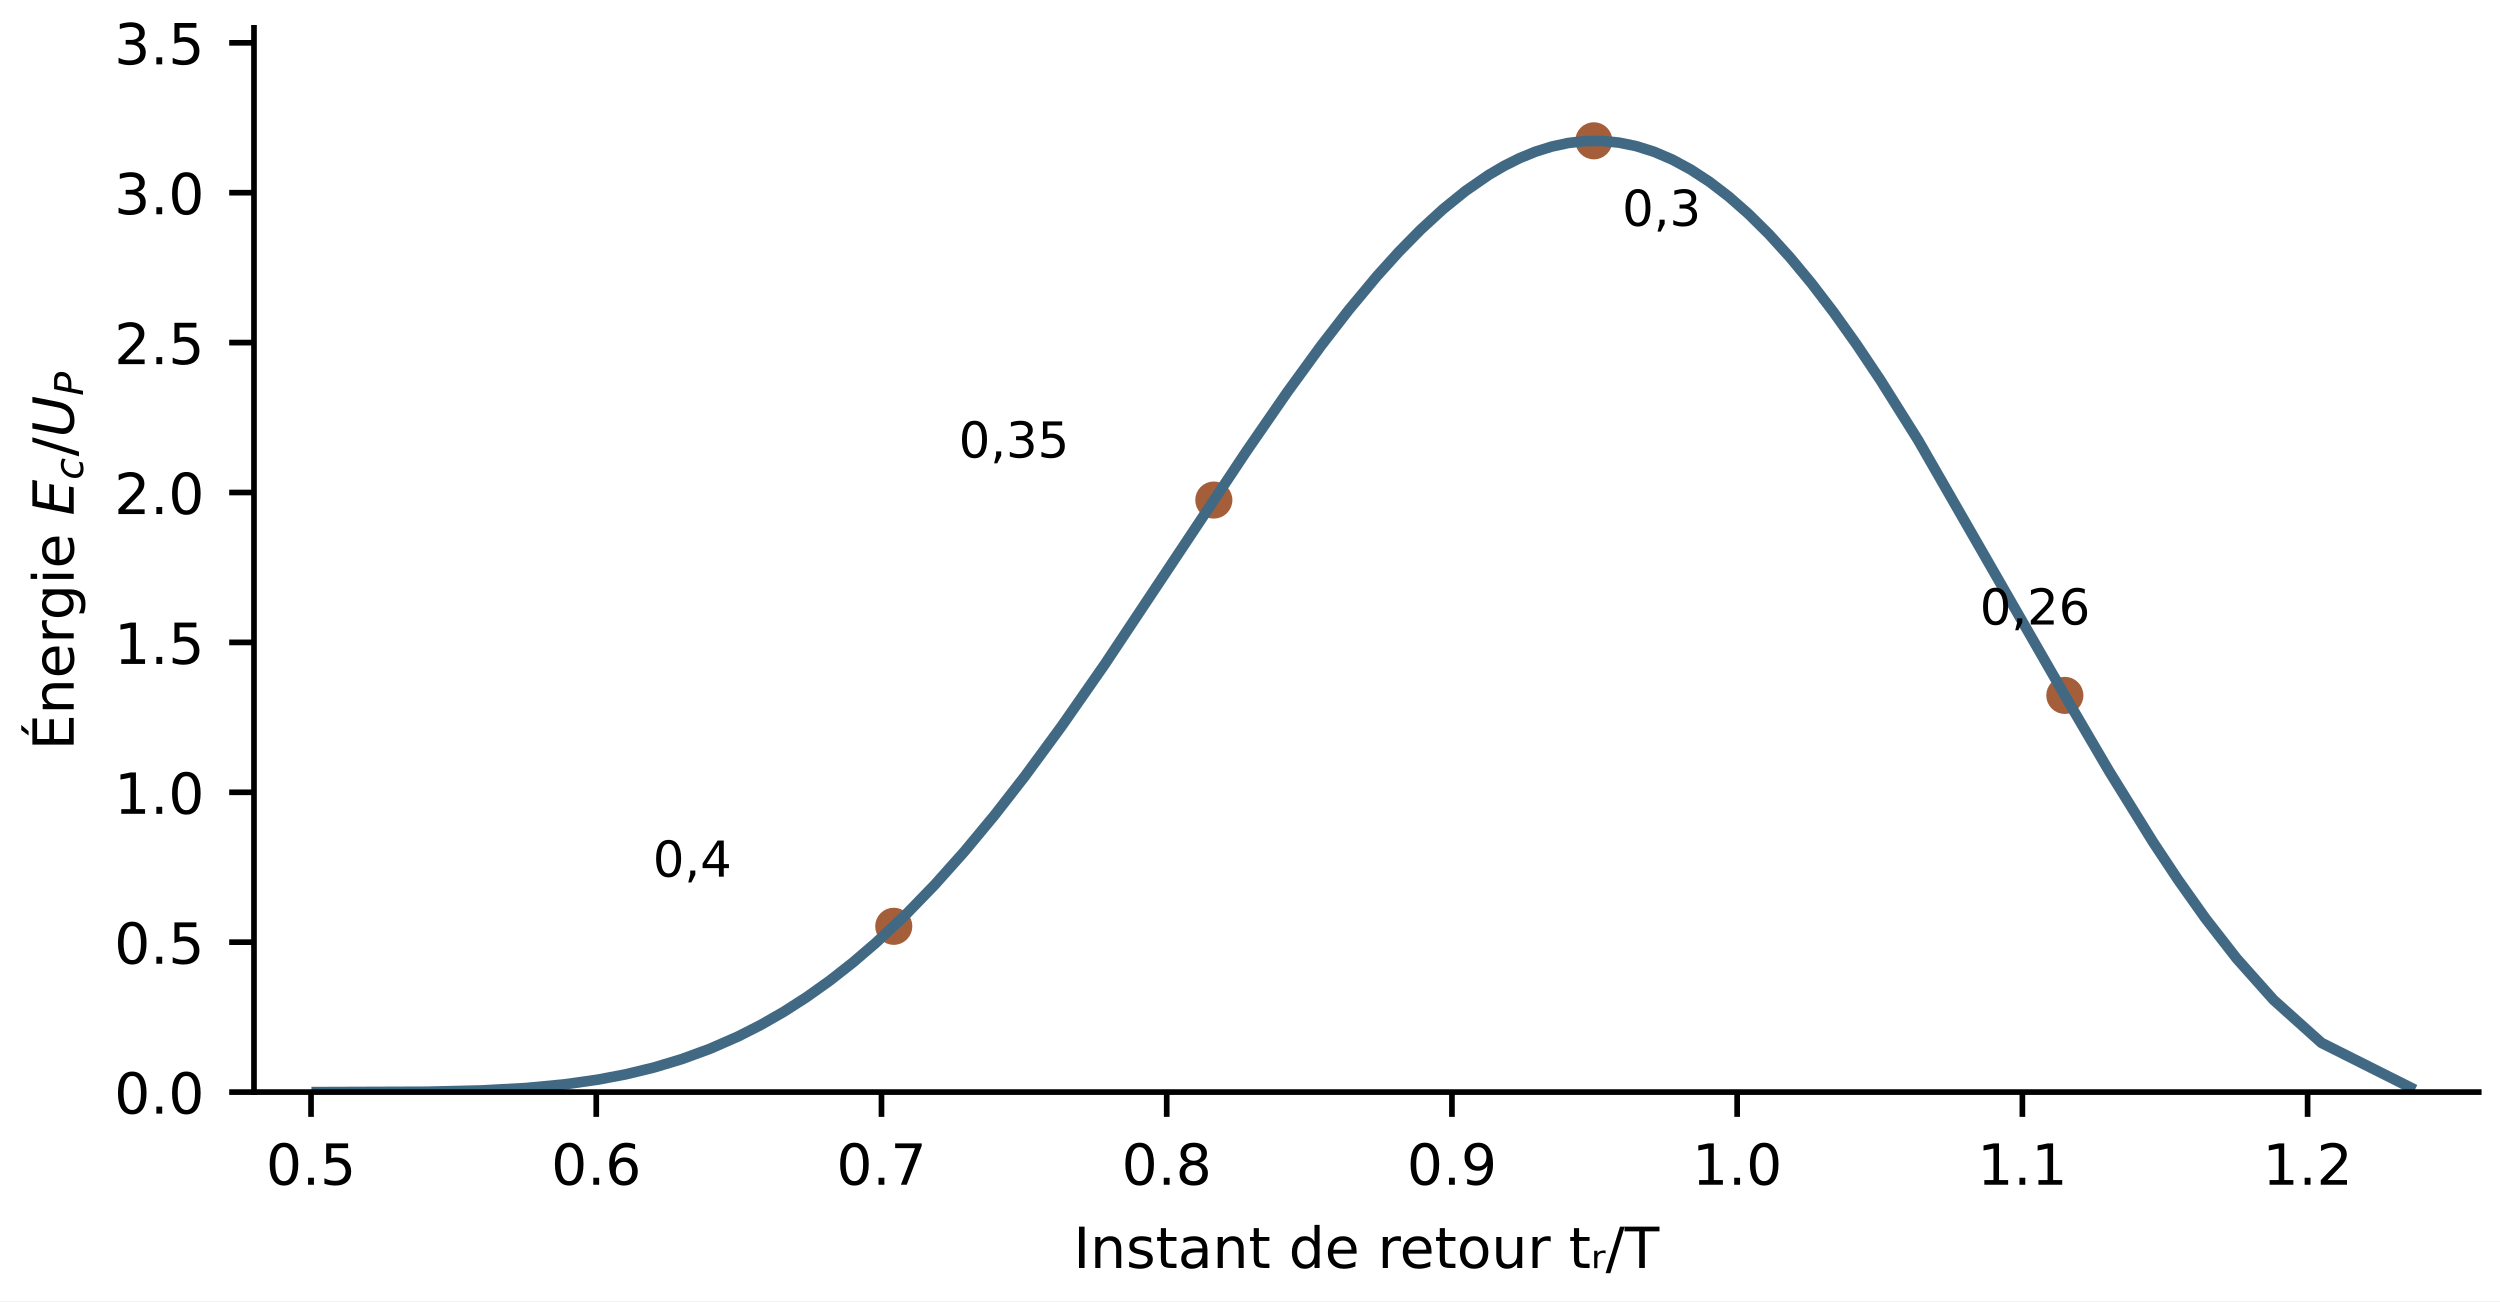
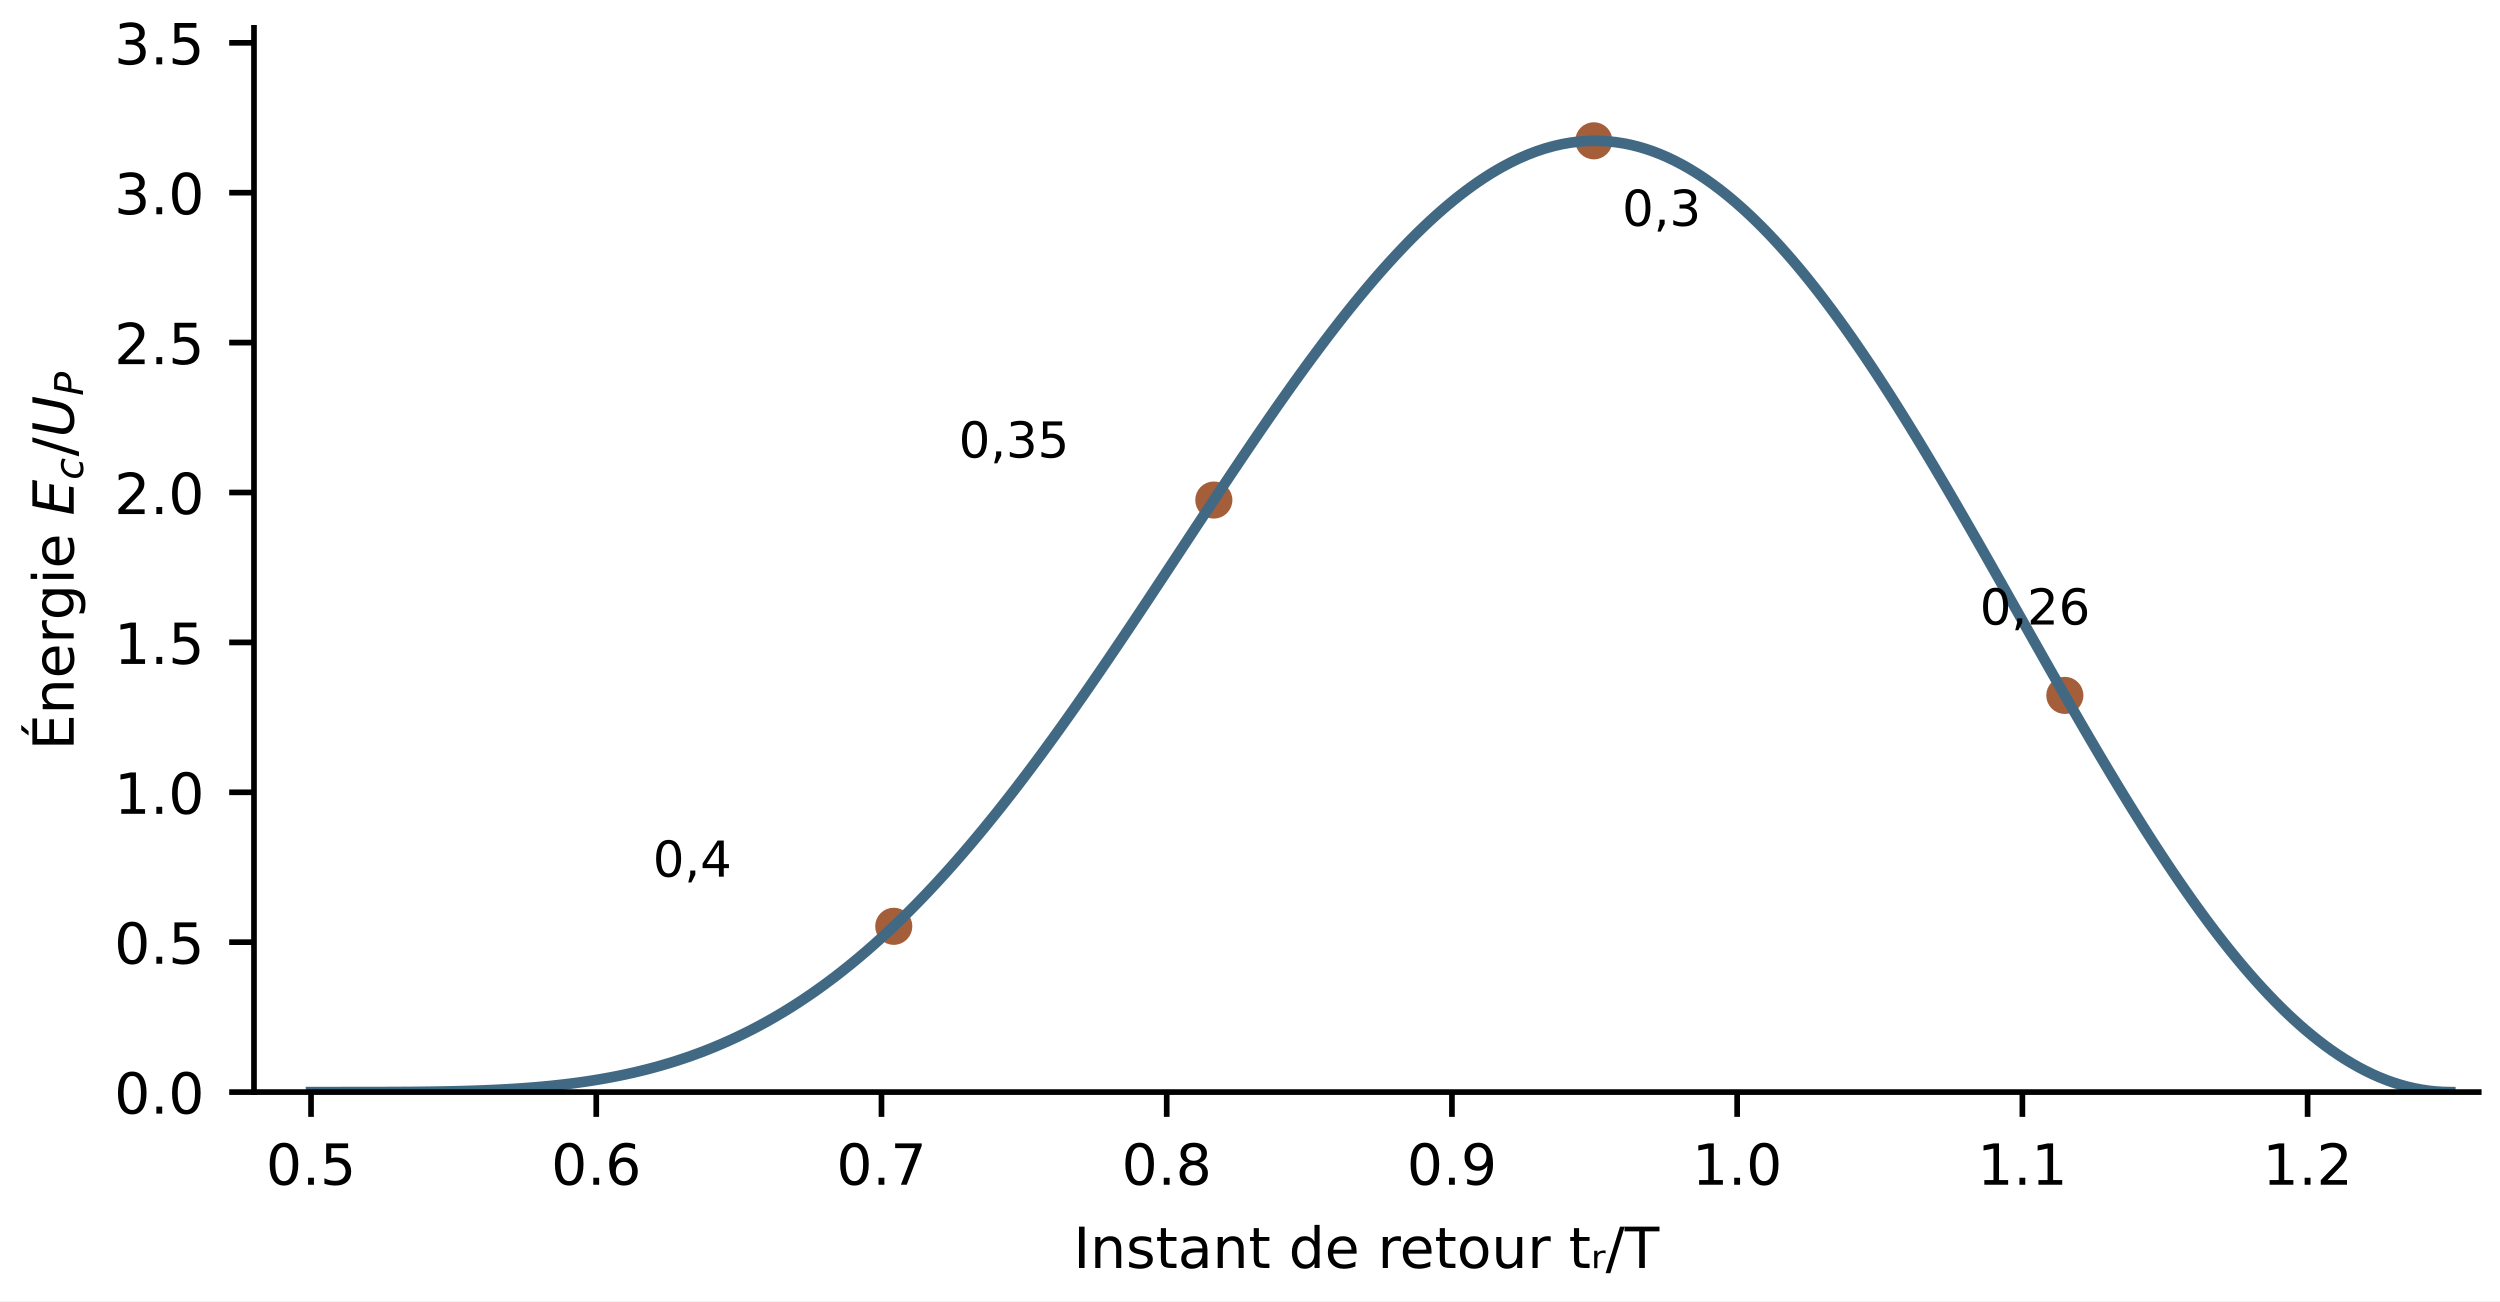
<svg xmlns="http://www.w3.org/2000/svg" xmlns:xlink="http://www.w3.org/1999/xlink" width="352.8pt" height="183.6pt" viewBox="0 0 352.8 183.6" version="1.1">
  <defs>
    <style type="text/css">*{stroke-linejoin: round; stroke-linecap: butt}</style>
  </defs>
  <g id="figure_1">
    <g id="patch_1">
      <path d="M 0 183.6 L 352.8 183.6 L 352.8 0 L 0 0 z " style="fill: #ffffff" />
    </g>
    <g id="axes_1">
      <g id="patch_2">
        <path d="M 35.843 154.115 L 349.8 154.115 L 349.8 3.926 L 35.843 3.926 z " style="fill: #ffffff" />
      </g>
      <g id="PathCollection_1">
        <defs>
          <path id="m07dd7cd107" d="M 0 2.121 C 0.563 2.121 1.102 1.898 1.5 1.5 C 1.898 1.102 2.121 0.563 2.121 0 C 2.121 -0.563 1.898 -1.102 1.5 -1.5 C 1.102 -1.898 0.563 -2.121 0 -2.121 C -0.563 -2.121 -1.102 -1.898 -1.5 -1.5 C -1.898 -1.102 -2.121 -0.563 -2.121 0 C -2.121 0.563 -1.898 1.102 -1.5 1.5 C -1.102 1.898 -0.563 2.121 0 2.121 z " style="stroke: #a45e39" />
        </defs>
        <g clip-path="url(#p1c41b0d11c)">
          <use xlink:href="#m07dd7cd107" x="291.388" y="98.134" style="fill: #a45e39; stroke: #a45e39" />
        </g>
      </g>
      <g id="PathCollection_2">
        <g clip-path="url(#p1c41b0d11c)">
          <use xlink:href="#m07dd7cd107" x="224.922" y="19.87" style="fill: #a45e39; stroke: #a45e39" />
        </g>
      </g>
      <g id="PathCollection_3">
        <g clip-path="url(#p1c41b0d11c)">
          <use xlink:href="#m07dd7cd107" x="171.295" y="70.567" style="fill: #a45e39; stroke: #a45e39" />
        </g>
      </g>
      <g id="PathCollection_4">
        <g clip-path="url(#p1c41b0d11c)">
          <use xlink:href="#m07dd7cd107" x="126.128" y="130.718" style="fill: #a45e39; stroke: #a45e39" />
        </g>
      </g>
      <g id="matplotlib.axis_1">
        <g id="xtick_1">
          <g id="line2d_1">
            <defs>
              <path id="m016dd32b47" d="M 0 0 L 0 3.5 " style="stroke: #000000; stroke-width: 0.8" />
            </defs>
            <g>
              <use xlink:href="#m016dd32b47" x="43.893" y="154.115" style="stroke: #000000; stroke-width: 0.8" />
            </g>
          </g>
          <g id="text_1">
            <g transform="translate(37.53167 167.1935) scale(0.08 -0.08)">
              <defs>
                <path id="DejaVuSans-30" d="M 2034 4250 Q 1547 4250 1301 3770 Q 1056 3291 1056 2328 Q 1056 1369 1301 889 Q 1547 409 2034 409 Q 2525 409 2770 889 Q 3016 1369 3016 2328 Q 3016 3291 2770 3770 Q 2525 4250 2034 4250 z M 2034 4750 Q 2819 4750 3233 4129 Q 3647 3509 3647 2328 Q 3647 1150 3233 529 Q 2819 -91 2034 -91 Q 1250 -91 836 529 Q 422 1150 422 2328 Q 422 3509 836 4129 Q 1250 4750 2034 4750 z " transform="scale(0.015625)" />
                <path id="DejaVuSans-2e" d="M 684 794 L 1344 794 L 1344 0 L 684 0 L 684 794 z " transform="scale(0.015625)" />
                <path id="DejaVuSans-35" d="M 691 4666 L 3169 4666 L 3169 4134 L 1269 4134 L 1269 2991 Q 1406 3038 1543 3061 Q 1681 3084 1819 3084 Q 2600 3084 3056 2656 Q 3513 2228 3513 1497 Q 3513 744 3044 326 Q 2575 -91 1722 -91 Q 1428 -91 1123 -41 Q 819 9 494 109 L 494 744 Q 775 591 1075 516 Q 1375 441 1709 441 Q 2250 441 2565 725 Q 2881 1009 2881 1497 Q 2881 1984 2565 2268 Q 2250 2553 1709 2553 Q 1456 2553 1204 2497 Q 953 2441 691 2322 L 691 4666 z " transform="scale(0.015625)" />
              </defs>
              <use xlink:href="#DejaVuSans-30" />
              <use xlink:href="#DejaVuSans-2e" transform="translate(63.62305 0)" />
              <use xlink:href="#DejaVuSans-35" transform="translate(95.41016 0)" />
            </g>
          </g>
        </g>
        <g id="xtick_2">
          <g id="line2d_2">
            <g>
              <use xlink:href="#m016dd32b47" x="84.144" y="154.115" style="stroke: #000000; stroke-width: 0.8" />
            </g>
          </g>
          <g id="text_2">
            <g transform="translate(77.78257 167.1935) scale(0.08 -0.08)">
              <defs>
                <path id="DejaVuSans-36" d="M 2113 2584 Q 1688 2584 1439 2293 Q 1191 2003 1191 1497 Q 1191 994 1439 701 Q 1688 409 2113 409 Q 2538 409 2786 701 Q 3034 994 3034 1497 Q 3034 2003 2786 2293 Q 2538 2584 2113 2584 z M 3366 4563 L 3366 3988 Q 3128 4100 2886 4159 Q 2644 4219 2406 4219 Q 1781 4219 1451 3797 Q 1122 3375 1075 2522 Q 1259 2794 1537 2939 Q 1816 3084 2150 3084 Q 2853 3084 3261 2657 Q 3669 2231 3669 1497 Q 3669 778 3244 343 Q 2819 -91 2113 -91 Q 1303 -91 875 529 Q 447 1150 447 2328 Q 447 3434 972 4092 Q 1497 4750 2381 4750 Q 2619 4750 2861 4703 Q 3103 4656 3366 4563 z " transform="scale(0.015625)" />
              </defs>
              <use xlink:href="#DejaVuSans-30" />
              <use xlink:href="#DejaVuSans-2e" transform="translate(63.62305 0)" />
              <use xlink:href="#DejaVuSans-36" transform="translate(95.41016 0)" />
            </g>
          </g>
        </g>
        <g id="xtick_3">
          <g id="line2d_3">
            <g>
              <use xlink:href="#m016dd32b47" x="124.395" y="154.115" style="stroke: #000000; stroke-width: 0.8" />
            </g>
          </g>
          <g id="text_3">
            <g transform="translate(118.0335 167.1935) scale(0.08 -0.08)">
              <defs>
                <path id="DejaVuSans-37" d="M 525 4666 L 3525 4666 L 3525 4397 L 1831 0 L 1172 0 L 2766 4134 L 525 4134 L 525 4666 z " transform="scale(0.015625)" />
              </defs>
              <use xlink:href="#DejaVuSans-30" />
              <use xlink:href="#DejaVuSans-2e" transform="translate(63.62305 0)" />
              <use xlink:href="#DejaVuSans-37" transform="translate(95.41016 0)" />
            </g>
          </g>
        </g>
        <g id="xtick_4">
          <g id="line2d_4">
            <g>
              <use xlink:href="#m016dd32b47" x="164.646" y="154.115" style="stroke: #000000; stroke-width: 0.8" />
            </g>
          </g>
          <g id="text_4">
            <g transform="translate(158.2844 167.1935) scale(0.08 -0.08)">
              <defs>
                <path id="DejaVuSans-38" d="M 2034 2216 Q 1584 2216 1326 1975 Q 1069 1734 1069 1313 Q 1069 891 1326 650 Q 1584 409 2034 409 Q 2484 409 2743 651 Q 3003 894 3003 1313 Q 3003 1734 2745 1975 Q 2488 2216 2034 2216 z M 1403 2484 Q 997 2584 770 2862 Q 544 3141 544 3541 Q 544 4100 942 4425 Q 1341 4750 2034 4750 Q 2731 4750 3128 4425 Q 3525 4100 3525 3541 Q 3525 3141 3298 2862 Q 3072 2584 2669 2484 Q 3125 2378 3379 2068 Q 3634 1759 3634 1313 Q 3634 634 3220 271 Q 2806 -91 2034 -91 Q 1263 -91 848 271 Q 434 634 434 1313 Q 434 1759 690 2068 Q 947 2378 1403 2484 z M 1172 3481 Q 1172 3119 1398 2916 Q 1625 2713 2034 2713 Q 2441 2713 2670 2916 Q 2900 3119 2900 3481 Q 2900 3844 2670 4047 Q 2441 4250 2034 4250 Q 1625 4250 1398 4047 Q 1172 3844 1172 3481 z " transform="scale(0.015625)" />
              </defs>
              <use xlink:href="#DejaVuSans-30" />
              <use xlink:href="#DejaVuSans-2e" transform="translate(63.62305 0)" />
              <use xlink:href="#DejaVuSans-38" transform="translate(95.41016 0)" />
            </g>
          </g>
        </g>
        <g id="xtick_5">
          <g id="line2d_5">
            <g>
              <use xlink:href="#m016dd32b47" x="204.897" y="154.115" style="stroke: #000000; stroke-width: 0.8" />
            </g>
          </g>
          <g id="text_5">
            <g transform="translate(198.5353 167.1935) scale(0.08 -0.08)">
              <defs>
                <path id="DejaVuSans-39" d="M 703 97 L 703 672 Q 941 559 1184 500 Q 1428 441 1663 441 Q 2288 441 2617 861 Q 2947 1281 2994 2138 Q 2813 1869 2534 1725 Q 2256 1581 1919 1581 Q 1219 1581 811 2004 Q 403 2428 403 3163 Q 403 3881 828 4315 Q 1253 4750 1959 4750 Q 2769 4750 3195 4129 Q 3622 3509 3622 2328 Q 3622 1225 3098 567 Q 2575 -91 1691 -91 Q 1453 -91 1209 -44 Q 966 3 703 97 z M 1959 2075 Q 2384 2075 2632 2365 Q 2881 2656 2881 3163 Q 2881 3666 2632 3958 Q 2384 4250 1959 4250 Q 1534 4250 1286 3958 Q 1038 3666 1038 3163 Q 1038 2656 1286 2365 Q 1534 2075 1959 2075 z " transform="scale(0.015625)" />
              </defs>
              <use xlink:href="#DejaVuSans-30" />
              <use xlink:href="#DejaVuSans-2e" transform="translate(63.62305 0)" />
              <use xlink:href="#DejaVuSans-39" transform="translate(95.41016 0)" />
            </g>
          </g>
        </g>
        <g id="xtick_6">
          <g id="line2d_6">
            <g>
              <use xlink:href="#m016dd32b47" x="245.147" y="154.115" style="stroke: #000000; stroke-width: 0.8" />
            </g>
          </g>
          <g id="text_6">
            <g transform="translate(238.7862 167.1935) scale(0.08 -0.08)">
              <defs>
                <path id="DejaVuSans-31" d="M 794 531 L 1825 531 L 1825 4091 L 703 3866 L 703 4441 L 1819 4666 L 2450 4666 L 2450 531 L 3481 531 L 3481 0 L 794 0 L 794 531 z " transform="scale(0.015625)" />
              </defs>
              <use xlink:href="#DejaVuSans-31" />
              <use xlink:href="#DejaVuSans-2e" transform="translate(63.62305 0)" />
              <use xlink:href="#DejaVuSans-30" transform="translate(95.41016 0)" />
            </g>
          </g>
        </g>
        <g id="xtick_7">
          <g id="line2d_7">
            <g>
              <use xlink:href="#m016dd32b47" x="285.398" y="154.115" style="stroke: #000000; stroke-width: 0.8" />
            </g>
          </g>
          <g id="text_7">
            <g transform="translate(279.0371 167.1935) scale(0.08 -0.08)">
              <use xlink:href="#DejaVuSans-31" />
              <use xlink:href="#DejaVuSans-2e" transform="translate(63.62305 0)" />
              <use xlink:href="#DejaVuSans-31" transform="translate(95.41016 0)" />
            </g>
          </g>
        </g>
        <g id="xtick_8">
          <g id="line2d_8">
            <g>
              <use xlink:href="#m016dd32b47" x="325.649" y="154.115" style="stroke: #000000; stroke-width: 0.8" />
            </g>
          </g>
          <g id="text_8">
            <g transform="translate(319.288 167.1935) scale(0.08 -0.08)">
              <defs>
                <path id="DejaVuSans-32" d="M 1228 531 L 3431 531 L 3431 0 L 469 0 L 469 531 Q 828 903 1448 1529 Q 2069 2156 2228 2338 Q 2531 2678 2651 2914 Q 2772 3150 2772 3378 Q 2772 3750 2511 3984 Q 2250 4219 1831 4219 Q 1534 4219 1204 4116 Q 875 4013 500 3803 L 500 4441 Q 881 4594 1212 4672 Q 1544 4750 1819 4750 Q 2544 4750 2975 4387 Q 3406 4025 3406 3419 Q 3406 3131 3298 2873 Q 3191 2616 2906 2266 Q 2828 2175 2409 1742 Q 1991 1309 1228 531 z " transform="scale(0.015625)" />
              </defs>
              <use xlink:href="#DejaVuSans-31" />
              <use xlink:href="#DejaVuSans-2e" transform="translate(63.62305 0)" />
              <use xlink:href="#DejaVuSans-32" transform="translate(95.41016 0)" />
            </g>
          </g>
        </g>
        <g id="text_9">
          <g transform="translate(151.4812 178.936) scale(0.08 -0.08)">
            <defs>
              <path id="DejaVuSans-49" d="M 628 4666 L 1259 4666 L 1259 0 L 628 0 L 628 4666 z " transform="scale(0.015625)" />
              <path id="DejaVuSans-6e" d="M 3513 2113 L 3513 0 L 2938 0 L 2938 2094 Q 2938 2591 2744 2837 Q 2550 3084 2163 3084 Q 1697 3084 1428 2787 Q 1159 2491 1159 1978 L 1159 0 L 581 0 L 581 3500 L 1159 3500 L 1159 2956 Q 1366 3272 1645 3428 Q 1925 3584 2291 3584 Q 2894 3584 3203 3211 Q 3513 2838 3513 2113 z " transform="scale(0.015625)" />
              <path id="DejaVuSans-73" d="M 2834 3397 L 2834 2853 Q 2591 2978 2328 3040 Q 2066 3103 1784 3103 Q 1356 3103 1142 2972 Q 928 2841 928 2578 Q 928 2378 1081 2264 Q 1234 2150 1697 2047 L 1894 2003 Q 2506 1872 2764 1633 Q 3022 1394 3022 966 Q 3022 478 2636 193 Q 2250 -91 1575 -91 Q 1294 -91 989 -36 Q 684 19 347 128 L 347 722 Q 666 556 975 473 Q 1284 391 1588 391 Q 1994 391 2212 530 Q 2431 669 2431 922 Q 2431 1156 2273 1281 Q 2116 1406 1581 1522 L 1381 1569 Q 847 1681 609 1914 Q 372 2147 372 2553 Q 372 3047 722 3315 Q 1072 3584 1716 3584 Q 2034 3584 2315 3537 Q 2597 3491 2834 3397 z " transform="scale(0.015625)" />
              <path id="DejaVuSans-74" d="M 1172 4494 L 1172 3500 L 2356 3500 L 2356 3053 L 1172 3053 L 1172 1153 Q 1172 725 1289 603 Q 1406 481 1766 481 L 2356 481 L 2356 0 L 1766 0 Q 1100 0 847 248 Q 594 497 594 1153 L 594 3053 L 172 3053 L 172 3500 L 594 3500 L 594 4494 L 1172 4494 z " transform="scale(0.015625)" />
              <path id="DejaVuSans-61" d="M 2194 1759 Q 1497 1759 1228 1600 Q 959 1441 959 1056 Q 959 750 1161 570 Q 1363 391 1709 391 Q 2188 391 2477 730 Q 2766 1069 2766 1631 L 2766 1759 L 2194 1759 z M 3341 1997 L 3341 0 L 2766 0 L 2766 531 Q 2569 213 2275 61 Q 1981 -91 1556 -91 Q 1019 -91 701 211 Q 384 513 384 1019 Q 384 1609 779 1909 Q 1175 2209 1959 2209 L 2766 2209 L 2766 2266 Q 2766 2663 2505 2880 Q 2244 3097 1772 3097 Q 1472 3097 1187 3025 Q 903 2953 641 2809 L 641 3341 Q 956 3463 1253 3523 Q 1550 3584 1831 3584 Q 2591 3584 2966 3190 Q 3341 2797 3341 1997 z " transform="scale(0.015625)" />
              <path id="DejaVuSans-20" transform="scale(0.015625)" />
              <path id="DejaVuSans-64" d="M 2906 2969 L 2906 4863 L 3481 4863 L 3481 0 L 2906 0 L 2906 525 Q 2725 213 2448 61 Q 2172 -91 1784 -91 Q 1150 -91 751 415 Q 353 922 353 1747 Q 353 2572 751 3078 Q 1150 3584 1784 3584 Q 2172 3584 2448 3432 Q 2725 3281 2906 2969 z M 947 1747 Q 947 1113 1208 752 Q 1469 391 1925 391 Q 2381 391 2643 752 Q 2906 1113 2906 1747 Q 2906 2381 2643 2742 Q 2381 3103 1925 3103 Q 1469 3103 1208 2742 Q 947 2381 947 1747 z " transform="scale(0.015625)" />
              <path id="DejaVuSans-65" d="M 3597 1894 L 3597 1613 L 953 1613 Q 991 1019 1311 708 Q 1631 397 2203 397 Q 2534 397 2845 478 Q 3156 559 3463 722 L 3463 178 Q 3153 47 2828 -22 Q 2503 -91 2169 -91 Q 1331 -91 842 396 Q 353 884 353 1716 Q 353 2575 817 3079 Q 1281 3584 2069 3584 Q 2775 3584 3186 3129 Q 3597 2675 3597 1894 z M 3022 2063 Q 3016 2534 2758 2815 Q 2500 3097 2075 3097 Q 1594 3097 1305 2825 Q 1016 2553 972 2059 L 3022 2063 z " transform="scale(0.015625)" />
              <path id="DejaVuSans-72" d="M 2631 2963 Q 2534 3019 2420 3045 Q 2306 3072 2169 3072 Q 1681 3072 1420 2755 Q 1159 2438 1159 1844 L 1159 0 L 581 0 L 581 3500 L 1159 3500 L 1159 2956 Q 1341 3275 1631 3429 Q 1922 3584 2338 3584 Q 2397 3584 2469 3576 Q 2541 3569 2628 3553 L 2631 2963 z " transform="scale(0.015625)" />
              <path id="DejaVuSans-6f" d="M 1959 3097 Q 1497 3097 1228 2736 Q 959 2375 959 1747 Q 959 1119 1226 758 Q 1494 397 1959 397 Q 2419 397 2687 759 Q 2956 1122 2956 1747 Q 2956 2369 2687 2733 Q 2419 3097 1959 3097 z M 1959 3584 Q 2709 3584 3137 3096 Q 3566 2609 3566 1747 Q 3566 888 3137 398 Q 2709 -91 1959 -91 Q 1206 -91 779 398 Q 353 888 353 1747 Q 353 2609 779 3096 Q 1206 3584 1959 3584 z " transform="scale(0.015625)" />
              <path id="DejaVuSans-75" d="M 544 1381 L 544 3500 L 1119 3500 L 1119 1403 Q 1119 906 1312 657 Q 1506 409 1894 409 Q 2359 409 2629 706 Q 2900 1003 2900 1516 L 2900 3500 L 3475 3500 L 3475 0 L 2900 0 L 2900 538 Q 2691 219 2414 64 Q 2138 -91 1772 -91 Q 1169 -91 856 284 Q 544 659 544 1381 z M 1991 3584 L 1991 3584 z " transform="scale(0.015625)" />
              <path id="DejaVuSans-1d63" d="M 1656 1635 Q 1597 1666 1525 1680 Q 1453 1694 1366 1694 Q 1059 1694 895 1517 Q 731 1341 731 1007 L 731 -24 L 366 -24 L 366 1935 L 731 1935 L 731 1632 Q 844 1810 1026 1896 Q 1209 1982 1472 1982 Q 1509 1982 1554 1979 Q 1600 1976 1656 1966 L 1656 1635 z " transform="scale(0.015625)" />
              <path id="DejaVuSans-2f" d="M 1625 4666 L 2156 4666 L 531 -594 L 0 -594 L 1625 4666 z " transform="scale(0.015625)" />
              <path id="DejaVuSans-54" d="M -19 4666 L 3928 4666 L 3928 4134 L 2272 4134 L 2272 0 L 1638 0 L 1638 4134 L -19 4134 L -19 4666 z " transform="scale(0.015625)" />
            </defs>
            <use xlink:href="#DejaVuSans-49" />
            <use xlink:href="#DejaVuSans-6e" transform="translate(29.49219 0)" />
            <use xlink:href="#DejaVuSans-73" transform="translate(92.87109 0)" />
            <use xlink:href="#DejaVuSans-74" transform="translate(144.9707 0)" />
            <use xlink:href="#DejaVuSans-61" transform="translate(184.1797 0)" />
            <use xlink:href="#DejaVuSans-6e" transform="translate(245.459 0)" />
            <use xlink:href="#DejaVuSans-74" transform="translate(308.8379 0)" />
            <use xlink:href="#DejaVuSans-20" transform="translate(348.0469 0)" />
            <use xlink:href="#DejaVuSans-64" transform="translate(379.834 0)" />
            <use xlink:href="#DejaVuSans-65" transform="translate(443.3105 0)" />
            <use xlink:href="#DejaVuSans-20" transform="translate(504.834 0)" />
            <use xlink:href="#DejaVuSans-72" transform="translate(536.6211 0)" />
            <use xlink:href="#DejaVuSans-65" transform="translate(575.4844 0)" />
            <use xlink:href="#DejaVuSans-74" transform="translate(637.0078 0)" />
            <use xlink:href="#DejaVuSans-6f" transform="translate(676.2168 0)" />
            <use xlink:href="#DejaVuSans-75" transform="translate(737.3984 0)" />
            <use xlink:href="#DejaVuSans-72" transform="translate(800.7773 0)" />
            <use xlink:href="#DejaVuSans-20" transform="translate(841.8906 0)" />
            <use xlink:href="#DejaVuSans-74" transform="translate(873.6777 0)" />
            <use xlink:href="#DejaVuSans-1d63" transform="translate(912.8867 0)" />
            <use xlink:href="#DejaVuSans-2f" transform="translate(938.7656 0)" />
            <use xlink:href="#DejaVuSans-54" transform="translate(972.457 0)" />
          </g>
        </g>
      </g>
      <g id="matplotlib.axis_2">
        <g id="ytick_1">
          <g id="line2d_9">
            <defs>
              <path id="ma9d64f3d31" d="M 0 0 L -3.5 0 " style="stroke: #000000; stroke-width: 0.8" />
            </defs>
            <g>
              <use xlink:href="#ma9d64f3d31" x="35.843" y="154.115" style="stroke: #000000; stroke-width: 0.8" />
            </g>
          </g>
          <g id="text_10">
            <g transform="translate(16.12024 157.1541) scale(0.08 -0.08)">
              <use xlink:href="#DejaVuSans-30" />
              <use xlink:href="#DejaVuSans-2e" transform="translate(63.62305 0)" />
              <use xlink:href="#DejaVuSans-30" transform="translate(95.41016 0)" />
            </g>
          </g>
        </g>
        <g id="ytick_2">
          <g id="line2d_10">
            <g>
              <use xlink:href="#ma9d64f3d31" x="35.843" y="132.961" style="stroke: #000000; stroke-width: 0.8" />
            </g>
          </g>
          <g id="text_11">
            <g transform="translate(16.12024 136.0008) scale(0.08 -0.08)">
              <use xlink:href="#DejaVuSans-30" />
              <use xlink:href="#DejaVuSans-2e" transform="translate(63.62305 0)" />
              <use xlink:href="#DejaVuSans-35" transform="translate(95.41016 0)" />
            </g>
          </g>
        </g>
        <g id="ytick_3">
          <g id="line2d_11">
            <g>
              <use xlink:href="#ma9d64f3d31" x="35.843" y="111.808" style="stroke: #000000; stroke-width: 0.8" />
            </g>
          </g>
          <g id="text_12">
            <g transform="translate(16.12024 114.8474) scale(0.08 -0.08)">
              <use xlink:href="#DejaVuSans-31" />
              <use xlink:href="#DejaVuSans-2e" transform="translate(63.62305 0)" />
              <use xlink:href="#DejaVuSans-30" transform="translate(95.41016 0)" />
            </g>
          </g>
        </g>
        <g id="ytick_4">
          <g id="line2d_12">
            <g>
              <use xlink:href="#ma9d64f3d31" x="35.843" y="90.655" style="stroke: #000000; stroke-width: 0.8" />
            </g>
          </g>
          <g id="text_13">
            <g transform="translate(16.12024 93.6941) scale(0.08 -0.08)">
              <use xlink:href="#DejaVuSans-31" />
              <use xlink:href="#DejaVuSans-2e" transform="translate(63.62305 0)" />
              <use xlink:href="#DejaVuSans-35" transform="translate(95.41016 0)" />
            </g>
          </g>
        </g>
        <g id="ytick_5">
          <g id="line2d_13">
            <g>
              <use xlink:href="#ma9d64f3d31" x="35.843" y="69.501" style="stroke: #000000; stroke-width: 0.8" />
            </g>
          </g>
          <g id="text_14">
            <g transform="translate(16.12024 72.54075) scale(0.08 -0.08)">
              <use xlink:href="#DejaVuSans-32" />
              <use xlink:href="#DejaVuSans-2e" transform="translate(63.62305 0)" />
              <use xlink:href="#DejaVuSans-30" transform="translate(95.41016 0)" />
            </g>
          </g>
        </g>
        <g id="ytick_6">
          <g id="line2d_14">
            <g>
              <use xlink:href="#ma9d64f3d31" x="35.843" y="48.348" style="stroke: #000000; stroke-width: 0.8" />
            </g>
          </g>
          <g id="text_15">
            <g transform="translate(16.12024 51.38741) scale(0.08 -0.08)">
              <use xlink:href="#DejaVuSans-32" />
              <use xlink:href="#DejaVuSans-2e" transform="translate(63.62305 0)" />
              <use xlink:href="#DejaVuSans-35" transform="translate(95.41016 0)" />
            </g>
          </g>
        </g>
        <g id="ytick_7">
          <g id="line2d_15">
            <g>
              <use xlink:href="#ma9d64f3d31" x="35.843" y="27.195" style="stroke: #000000; stroke-width: 0.8" />
            </g>
          </g>
          <g id="text_16">
            <g transform="translate(16.12024 30.23406) scale(0.08 -0.08)">
              <defs>
                <path id="DejaVuSans-33" d="M 2597 2516 Q 3050 2419 3304 2112 Q 3559 1806 3559 1356 Q 3559 666 3084 287 Q 2609 -91 1734 -91 Q 1441 -91 1130 -33 Q 819 25 488 141 L 488 750 Q 750 597 1062 519 Q 1375 441 1716 441 Q 2309 441 2620 675 Q 2931 909 2931 1356 Q 2931 1769 2642 2001 Q 2353 2234 1838 2234 L 1294 2234 L 1294 2753 L 1863 2753 Q 2328 2753 2575 2939 Q 2822 3125 2822 3475 Q 2822 3834 2567 4026 Q 2313 4219 1838 4219 Q 1578 4219 1281 4162 Q 984 4106 628 3988 L 628 4550 Q 988 4650 1302 4700 Q 1616 4750 1894 4750 Q 2613 4750 3031 4423 Q 3450 4097 3450 3541 Q 3450 3153 3228 2886 Q 3006 2619 2597 2516 z " transform="scale(0.015625)" />
              </defs>
              <use xlink:href="#DejaVuSans-33" />
              <use xlink:href="#DejaVuSans-2e" transform="translate(63.62305 0)" />
              <use xlink:href="#DejaVuSans-30" transform="translate(95.41016 0)" />
            </g>
          </g>
        </g>
        <g id="ytick_8">
          <g id="line2d_16">
            <g>
              <use xlink:href="#ma9d64f3d31" x="35.843" y="6.041" style="stroke: #000000; stroke-width: 0.8" />
            </g>
          </g>
          <g id="text_17">
            <g transform="translate(16.12024 9.080715) scale(0.08 -0.08)">
              <use xlink:href="#DejaVuSans-33" />
              <use xlink:href="#DejaVuSans-2e" transform="translate(63.62305 0)" />
              <use xlink:href="#DejaVuSans-35" transform="translate(95.41016 0)" />
            </g>
          </g>
        </g>
        <g id="text_18">
          <g transform="translate(10.44024 105.8604) rotate(-90) scale(0.08 -0.08)">
            <defs>
              <path id="DejaVuSans-c9" d="M 628 4666 L 3578 4666 L 3578 4134 L 1259 4134 L 1259 2753 L 3481 2753 L 3481 2222 L 1259 2222 L 1259 531 L 3634 531 L 3634 0 L 628 0 L 628 4666 z M 2268 5921 L 2846 5921 L 2134 5096 L 1655 5096 L 2268 5921 z " transform="scale(0.015625)" />
              <path id="DejaVuSans-67" d="M 2906 1791 Q 2906 2416 2648 2759 Q 2391 3103 1925 3103 Q 1463 3103 1205 2759 Q 947 2416 947 1791 Q 947 1169 1205 825 Q 1463 481 1925 481 Q 2391 481 2648 825 Q 2906 1169 2906 1791 z M 3481 434 Q 3481 -459 3084 -895 Q 2688 -1331 1869 -1331 Q 1566 -1331 1297 -1286 Q 1028 -1241 775 -1147 L 775 -588 Q 1028 -725 1275 -790 Q 1522 -856 1778 -856 Q 2344 -856 2625 -561 Q 2906 -266 2906 331 L 2906 616 Q 2728 306 2450 153 Q 2172 0 1784 0 Q 1141 0 747 490 Q 353 981 353 1791 Q 353 2603 747 3093 Q 1141 3584 1784 3584 Q 2172 3584 2450 3431 Q 2728 3278 2906 2969 L 2906 3500 L 3481 3500 L 3481 434 z " transform="scale(0.015625)" />
              <path id="DejaVuSans-69" d="M 603 3500 L 1178 3500 L 1178 0 L 603 0 L 603 3500 z M 603 4863 L 1178 4863 L 1178 4134 L 603 4134 L 603 4863 z " transform="scale(0.015625)" />
              <path id="DejaVuSans-Oblique-45" d="M 1081 4666 L 4031 4666 L 3928 4134 L 1606 4134 L 1338 2753 L 3566 2753 L 3463 2222 L 1234 2222 L 909 531 L 3284 531 L 3181 0 L 172 0 L 1081 4666 z " transform="scale(0.015625)" />
              <path id="DejaVuSans-Oblique-63" d="M 3431 3366 L 3316 2797 Q 3109 2947 2876 3022 Q 2644 3097 2394 3097 Q 2119 3097 1870 3000 Q 1622 2903 1453 2725 Q 1184 2453 1037 2087 Q 891 1722 891 1331 Q 891 859 1127 628 Q 1363 397 1844 397 Q 2081 397 2348 469 Q 2616 541 2906 684 L 2797 116 Q 2547 13 2283 -39 Q 2019 -91 1741 -91 Q 1044 -91 669 257 Q 294 606 294 1253 Q 294 1797 489 2255 Q 684 2713 1069 3078 Q 1331 3328 1684 3456 Q 2038 3584 2456 3584 Q 2700 3584 2940 3529 Q 3181 3475 3431 3366 z " transform="scale(0.015625)" />
              <path id="DejaVuSans-Oblique-55" d="M 991 4666 L 1625 4666 L 1075 1831 Q 1041 1641 1027 1517 Q 1013 1394 1013 1300 Q 1013 869 1253 645 Q 1494 422 1959 422 Q 2563 422 2898 753 Q 3234 1084 3378 1831 L 3928 4666 L 4563 4666 L 4000 1753 Q 3816 809 3300 359 Q 2784 -91 1888 -91 Q 1188 -91 780 261 Q 372 613 372 1216 Q 372 1325 387 1461 Q 403 1597 434 1753 L 991 4666 z " transform="scale(0.015625)" />
              <path id="DejaVuSans-Oblique-50" d="M 1081 4666 L 2541 4666 Q 3178 4666 3512 4369 Q 3847 4072 3847 3500 Q 3847 2731 3353 2303 Q 2859 1875 1966 1875 L 1172 1875 L 806 0 L 172 0 L 1081 4666 z M 1613 4147 L 1275 2394 L 2069 2394 Q 2606 2394 2893 2669 Q 3181 2944 3181 3456 Q 3181 3784 2986 3965 Q 2791 4147 2438 4147 L 1613 4147 z " transform="scale(0.015625)" />
            </defs>
            <use xlink:href="#DejaVuSans-c9" transform="translate(0 0.484375)" />
            <use xlink:href="#DejaVuSans-6e" transform="translate(63.18359 0.484375)" />
            <use xlink:href="#DejaVuSans-65" transform="translate(126.5625 0.484375)" />
            <use xlink:href="#DejaVuSans-72" transform="translate(188.0859 0.484375)" />
            <use xlink:href="#DejaVuSans-67" transform="translate(229.1992 0.484375)" />
            <use xlink:href="#DejaVuSans-69" transform="translate(292.6758 0.484375)" />
            <use xlink:href="#DejaVuSans-65" transform="translate(320.459 0.484375)" />
            <use xlink:href="#DejaVuSans-20" transform="translate(381.9824 0.484375)" />
            <use xlink:href="#DejaVuSans-Oblique-45" transform="translate(413.7695 0.484375)" />
            <use xlink:href="#DejaVuSans-Oblique-63" transform="translate(476.9531 -15.92188) scale(0.7)" />
            <use xlink:href="#DejaVuSans-2f" transform="translate(518.1738 0.484375)" />
            <use xlink:href="#DejaVuSans-Oblique-55" transform="translate(551.8652 0.484375)" />
            <use xlink:href="#DejaVuSans-Oblique-50" transform="translate(625.0586 -15.92188) scale(0.7)" />
          </g>
        </g>
      </g>
      <g id="line2d_17">
-         <path d="M 340.121 153.448 L 327.601 147.166 L 320.84 141.101 L 315.619 135.242 L 311.216 129.583 L 307.34 124.116 L 303.838 118.835 L 297.629 108.815 L 292.163 99.484 L 270.701 62.141 L 265.373 53.655 L 262.004 48.622 L 258.76 44.067 L 255.626 39.968 L 252.591 36.306 L 249.645 33.063 L 246.779 30.221 L 243.985 27.762 L 241.258 25.668 L 238.592 23.925 L 235.983 22.514 L 233.425 21.42 L 230.916 20.628 L 228.451 20.123 L 226.028 19.89 L 223.645 19.915 L 221.298 20.183 L 218.986 20.681 L 216.707 21.396 L 214.458 22.315 L 212.238 23.425 L 210.045 24.713 L 206.805 26.956 L 203.619 29.535 L 200.482 32.414 L 197.393 35.557 L 194.347 38.929 L 190.349 43.728 L 186.417 48.805 L 181.587 55.442 L 175.904 63.674 L 167.582 76.192 L 155.927 93.71 L 149.801 102.504 L 144.624 109.551 L 140.355 115.033 L 136.125 120.132 L 131.931 124.834 L 127.77 129.128 L 123.639 133.014 L 120.355 135.831 L 117.088 138.393 L 113.837 140.708 L 110.601 142.784 L 107.378 144.63 L 104.169 146.26 L 100.174 148.01 L 96.197 149.466 L 92.236 150.658 L 88.289 151.613 L 84.356 152.361 L 79.651 153.027 L 74.181 153.545 L 67.949 153.884 L 60.184 154.066 L 46.245 154.115 L 44.698 154.115 L 44.698 154.115 " clip-path="url(#p1c41b0d11c)" style="fill: none; stroke: #416983; stroke-width: 1.5; stroke-linecap: square" />
+         <path d="M 345.775 154.115 L 344.774 154.094 L 343.764 154.031 L 342.758 153.926 L 341.738 153.776 L 340.706 153.579 L 339.725 153.351 L 338.736 153.079 L 337.689 152.746 L 336.718 152.396 L 335.759 152.011 L 334.838 151.604 L 333.833 151.118 L 332.899 150.629 L 331.892 150.061 L 330.995 149.519 L 330.04 148.905 L 329.024 148.21 L 328.165 147.59 L 327.262 146.905 L 326.314 146.15 L 325.317 145.319 L 324.537 144.64 L 323.728 143.91 L 322.888 143.126 L 322.017 142.284 L 321.112 141.379 L 320.174 140.408 L 319.201 139.366 L 318.191 138.249 L 317.496 137.46 L 316.785 136.634 L 316.056 135.768 L 315.308 134.863 L 314.542 133.916 L 313.757 132.925 L 312.952 131.888 L 312.128 130.805 L 311.283 129.673 L 310.416 128.49 L 309.529 127.255 L 308.619 125.966 L 307.686 124.621 L 306.73 123.218 L 305.75 121.756 L 304.746 120.233 L 303.716 118.646 L 302.661 116.996 L 302.124 116.145 L 301.58 115.278 L 301.029 114.394 L 300.471 113.493 L 299.906 112.575 L 299.334 111.639 L 298.755 110.686 L 298.169 109.715 L 297.575 108.726 L 296.975 107.719 L 296.366 106.694 L 295.75 105.65 L 295.126 104.588 L 294.494 103.508 L 293.855 102.41 L 293.207 101.293 L 292.551 100.157 L 291.887 99.003 L 291.214 97.83 L 290.533 96.639 L 289.844 95.429 L 289.145 94.201 L 288.438 92.955 L 287.722 91.69 L 286.996 90.408 L 286.262 89.108 L 285.518 87.79 L 284.764 86.455 L 284.001 85.104 L 283.228 83.735 L 282.446 82.35 L 281.653 80.95 L 280.85 79.534 L 280.037 78.103 L 279.213 76.658 L 278.378 75.2 L 277.533 73.728 L 276.677 72.244 L 275.809 70.748 L 274.931 69.242 L 274.041 67.726 L 273.139 66.201 L 272.225 64.669 L 271.3 63.129 L 270.362 61.584 L 269.412 60.035 L 268.458 58.498 L 267.517 56.998 L 266.586 55.533 L 265.665 54.104 L 264.755 52.71 L 263.855 51.351 L 262.963 50.026 L 262.082 48.735 L 261.208 47.478 L 260.344 46.253 L 259.487 45.062 L 258.639 43.903 L 257.798 42.776 L 256.965 41.681 L 256.139 40.617 L 255.321 39.585 L 254.509 38.583 L 253.703 37.611 L 252.905 36.669 L 252.112 35.757 L 251.326 34.874 L 250.545 34.02 L 249.771 33.195 L 249.002 32.398 L 248.238 31.629 L 247.48 30.887 L 246.727 30.173 L 245.98 29.485 L 244.867 28.504 L 243.766 27.582 L 242.675 26.717 L 241.594 25.91 L 240.523 25.157 L 239.461 24.46 L 238.409 23.816 L 237.365 23.224 L 236.33 22.685 L 235.303 22.195 L 234.285 21.756 L 233.274 21.365 L 232.27 21.021 L 231.275 20.725 L 230.286 20.474 L 229.304 20.268 L 228.006 20.061 L 226.719 19.93 L 225.444 19.873 L 224.179 19.887 L 222.925 19.971 L 221.681 20.123 L 220.447 20.34 L 219.222 20.62 L 218.007 20.961 L 216.8 21.362 L 215.602 21.821 L 214.413 22.335 L 213.232 22.903 L 212.058 23.523 L 211.183 24.021 L 210.312 24.546 L 209.446 25.098 L 208.583 25.676 L 207.725 26.279 L 206.87 26.907 L 206.019 27.558 L 205.172 28.233 L 204.328 28.93 L 203.488 29.648 L 202.652 30.387 L 201.819 31.147 L 200.99 31.926 L 200.163 32.725 L 199.34 33.541 L 198.521 34.376 L 197.704 35.227 L 196.891 36.095 L 196.08 36.978 L 195.273 37.877 L 194.468 38.79 L 193.666 39.718 L 192.867 40.658 L 192.071 41.612 L 191.278 42.577 L 190.487 43.555 L 189.699 44.543 L 188.914 45.543 L 188.131 46.552 L 187.35 47.57 L 186.572 48.598 L 185.797 49.634 L 185.023 50.678 L 184.253 51.73 L 183.484 52.788 L 182.718 53.853 L 181.954 54.924 L 181.192 56.001 L 180.432 57.082 L 179.675 58.169 L 178.919 59.259 L 178.166 60.353 L 177.414 61.45 L 176.665 62.551 L 175.918 63.653 L 175.172 64.758 L 174.429 65.865 L 173.687 66.972 L 172.947 68.081 L 172.209 69.19 L 171.473 70.299 L 170.739 71.408 L 170.006 72.516 L 169.275 73.623 L 168.546 74.729 L 167.818 75.834 L 167.092 76.936 L 166.368 78.036 L 165.645 79.134 L 164.924 80.228 L 164.205 81.32 L 163.487 82.408 L 162.77 83.492 L 162.056 84.572 L 161.342 85.647 L 160.63 86.718 L 159.919 87.784 L 159.21 88.845 L 158.503 89.901 L 157.796 90.951 L 157.091 91.995 L 156.387 93.033 L 155.685 94.065 L 154.984 95.09 L 154.284 96.109 L 153.586 97.121 L 152.889 98.125 L 152.193 99.123 L 151.498 100.112 L 150.804 101.095 L 150.112 102.069 L 149.421 103.035 L 148.731 103.993 L 148.042 104.943 L 147.354 105.885 L 146.668 106.818 L 145.982 107.742 L 145.298 108.657 L 144.614 109.563 L 143.932 110.461 L 143.251 111.349 L 142.57 112.227 L 141.891 113.097 L 141.213 113.957 L 140.536 114.807 L 139.86 115.647 L 139.184 116.478 L 138.51 117.299 L 137.837 118.11 L 137.164 118.911 L 136.493 119.703 L 135.822 120.484 L 135.153 121.254 L 134.484 122.015 L 133.816 122.766 L 132.927 123.75 L 132.039 124.717 L 131.153 125.665 L 130.268 126.595 L 129.385 127.506 L 128.503 128.399 L 127.623 129.273 L 126.744 130.129 L 125.866 130.966 L 124.99 131.785 L 124.115 132.586 L 123.241 133.369 L 122.368 134.133 L 121.497 134.879 L 120.627 135.607 L 119.758 136.317 L 118.89 137.009 L 118.024 137.684 L 117.158 138.341 L 116.294 138.98 L 115.431 139.602 L 114.569 140.207 L 113.708 140.795 L 112.848 141.366 L 111.989 141.921 L 111.131 142.459 L 110.274 142.981 L 109.204 143.611 L 108.135 144.216 L 107.069 144.797 L 106.003 145.354 L 104.939 145.887 L 103.876 146.398 L 102.815 146.887 L 101.755 147.353 L 100.696 147.798 L 99.638 148.222 L 98.582 148.626 L 97.527 149.01 L 96.473 149.374 L 95.42 149.72 L 94.368 150.047 L 93.318 150.357 L 92.268 150.649 L 91.219 150.925 L 90.172 151.184 L 89.125 151.429 L 88.079 151.658 L 87.034 151.872 L 85.991 152.073 L 84.948 152.26 L 83.905 152.435 L 82.864 152.597 L 81.823 152.748 L 80.784 152.887 L 79.745 153.016 L 78.706 153.134 L 77.669 153.243 L 76.632 153.343 L 75.595 153.434 L 74.56 153.517 L 73.525 153.592 L 72.49 153.66 L 71.456 153.721 L 70.423 153.776 L 69.39 153.825 L 68.358 153.869 L 67.326 153.907 L 66.295 153.941 L 65.264 153.971 L 64.233 153.996 L 63.203 154.018 L 62.173 154.037 L 61.144 154.053 L 60.115 154.066 L 59.086 154.078 L 58.058 154.087 L 57.03 154.094 L 56.002 154.1 L 54.974 154.104 L 53.947 154.108 L 52.919 154.11 L 51.892 154.112 L 50.865 154.113 L 49.839 154.114 L 48.812 154.114 L 47.785 154.115 L 46.759 154.115 L 45.732 154.115 L 44.706 154.115 L 43.893 154.115 " clip-path="url(#p1c41b0d11c)" style="fill: none; stroke: #416983; stroke-width: 1.5; stroke-linecap: square" />
      </g>
      <g id="patch_3">
        <path d="M 35.843 154.115 L 35.843 3.926 " style="fill: none; stroke: #000000; stroke-width: 0.8; stroke-linejoin: miter; stroke-linecap: square" />
      </g>
      <g id="patch_4">
        <path d="M 35.843 154.115 L 349.8 154.115 " style="fill: none; stroke: #000000; stroke-width: 0.8; stroke-linejoin: miter; stroke-linecap: square" />
      </g>
      <g id="text_19">
        <g transform="translate(279.3884 88.13396) scale(0.07 -0.07)">
          <defs>
            <path id="DejaVuSans-2c" d="M 750 794 L 1409 794 L 1409 256 L 897 -744 L 494 -744 L 750 256 L 750 794 z " transform="scale(0.015625)" />
          </defs>
          <use xlink:href="#DejaVuSans-30" />
          <use xlink:href="#DejaVuSans-2c" transform="translate(63.62305 0)" />
          <use xlink:href="#DejaVuSans-32" transform="translate(95.41016 0)" />
          <use xlink:href="#DejaVuSans-36" transform="translate(159.0332 0)" />
        </g>
      </g>
      <g id="text_20">
        <g transform="translate(228.9216 31.87034) scale(0.07 -0.07)">
          <use xlink:href="#DejaVuSans-30" />
          <use xlink:href="#DejaVuSans-2c" transform="translate(63.62305 0)" />
          <use xlink:href="#DejaVuSans-33" transform="translate(95.41016 0)" />
        </g>
      </g>
      <g id="text_21">
        <g transform="translate(135.2952 64.5672) scale(0.07 -0.07)">
          <use xlink:href="#DejaVuSans-30" />
          <use xlink:href="#DejaVuSans-2c" transform="translate(63.62305 0)" />
          <use xlink:href="#DejaVuSans-33" transform="translate(95.41016 0)" />
          <use xlink:href="#DejaVuSans-35" transform="translate(159.0332 0)" />
        </g>
      </g>
      <g id="text_22">
        <g transform="translate(92.1284 123.7178) scale(0.07 -0.07)">
          <defs>
            <path id="DejaVuSans-34" d="M 2419 4116 L 825 1625 L 2419 1625 L 2419 4116 z M 2253 4666 L 3047 4666 L 3047 1625 L 3713 1625 L 3713 1100 L 3047 1100 L 3047 0 L 2419 0 L 2419 1100 L 313 1100 L 313 1709 L 2253 4666 z " transform="scale(0.015625)" />
          </defs>
          <use xlink:href="#DejaVuSans-30" />
          <use xlink:href="#DejaVuSans-2c" transform="translate(63.62305 0)" />
          <use xlink:href="#DejaVuSans-34" transform="translate(95.41016 0)" />
        </g>
      </g>
    </g>
  </g>
  <defs>
    <clipPath id="p1c41b0d11c">
      <rect x="35.843" y="3.926" width="313.957" height="150.189" />
    </clipPath>
  </defs>
</svg>
